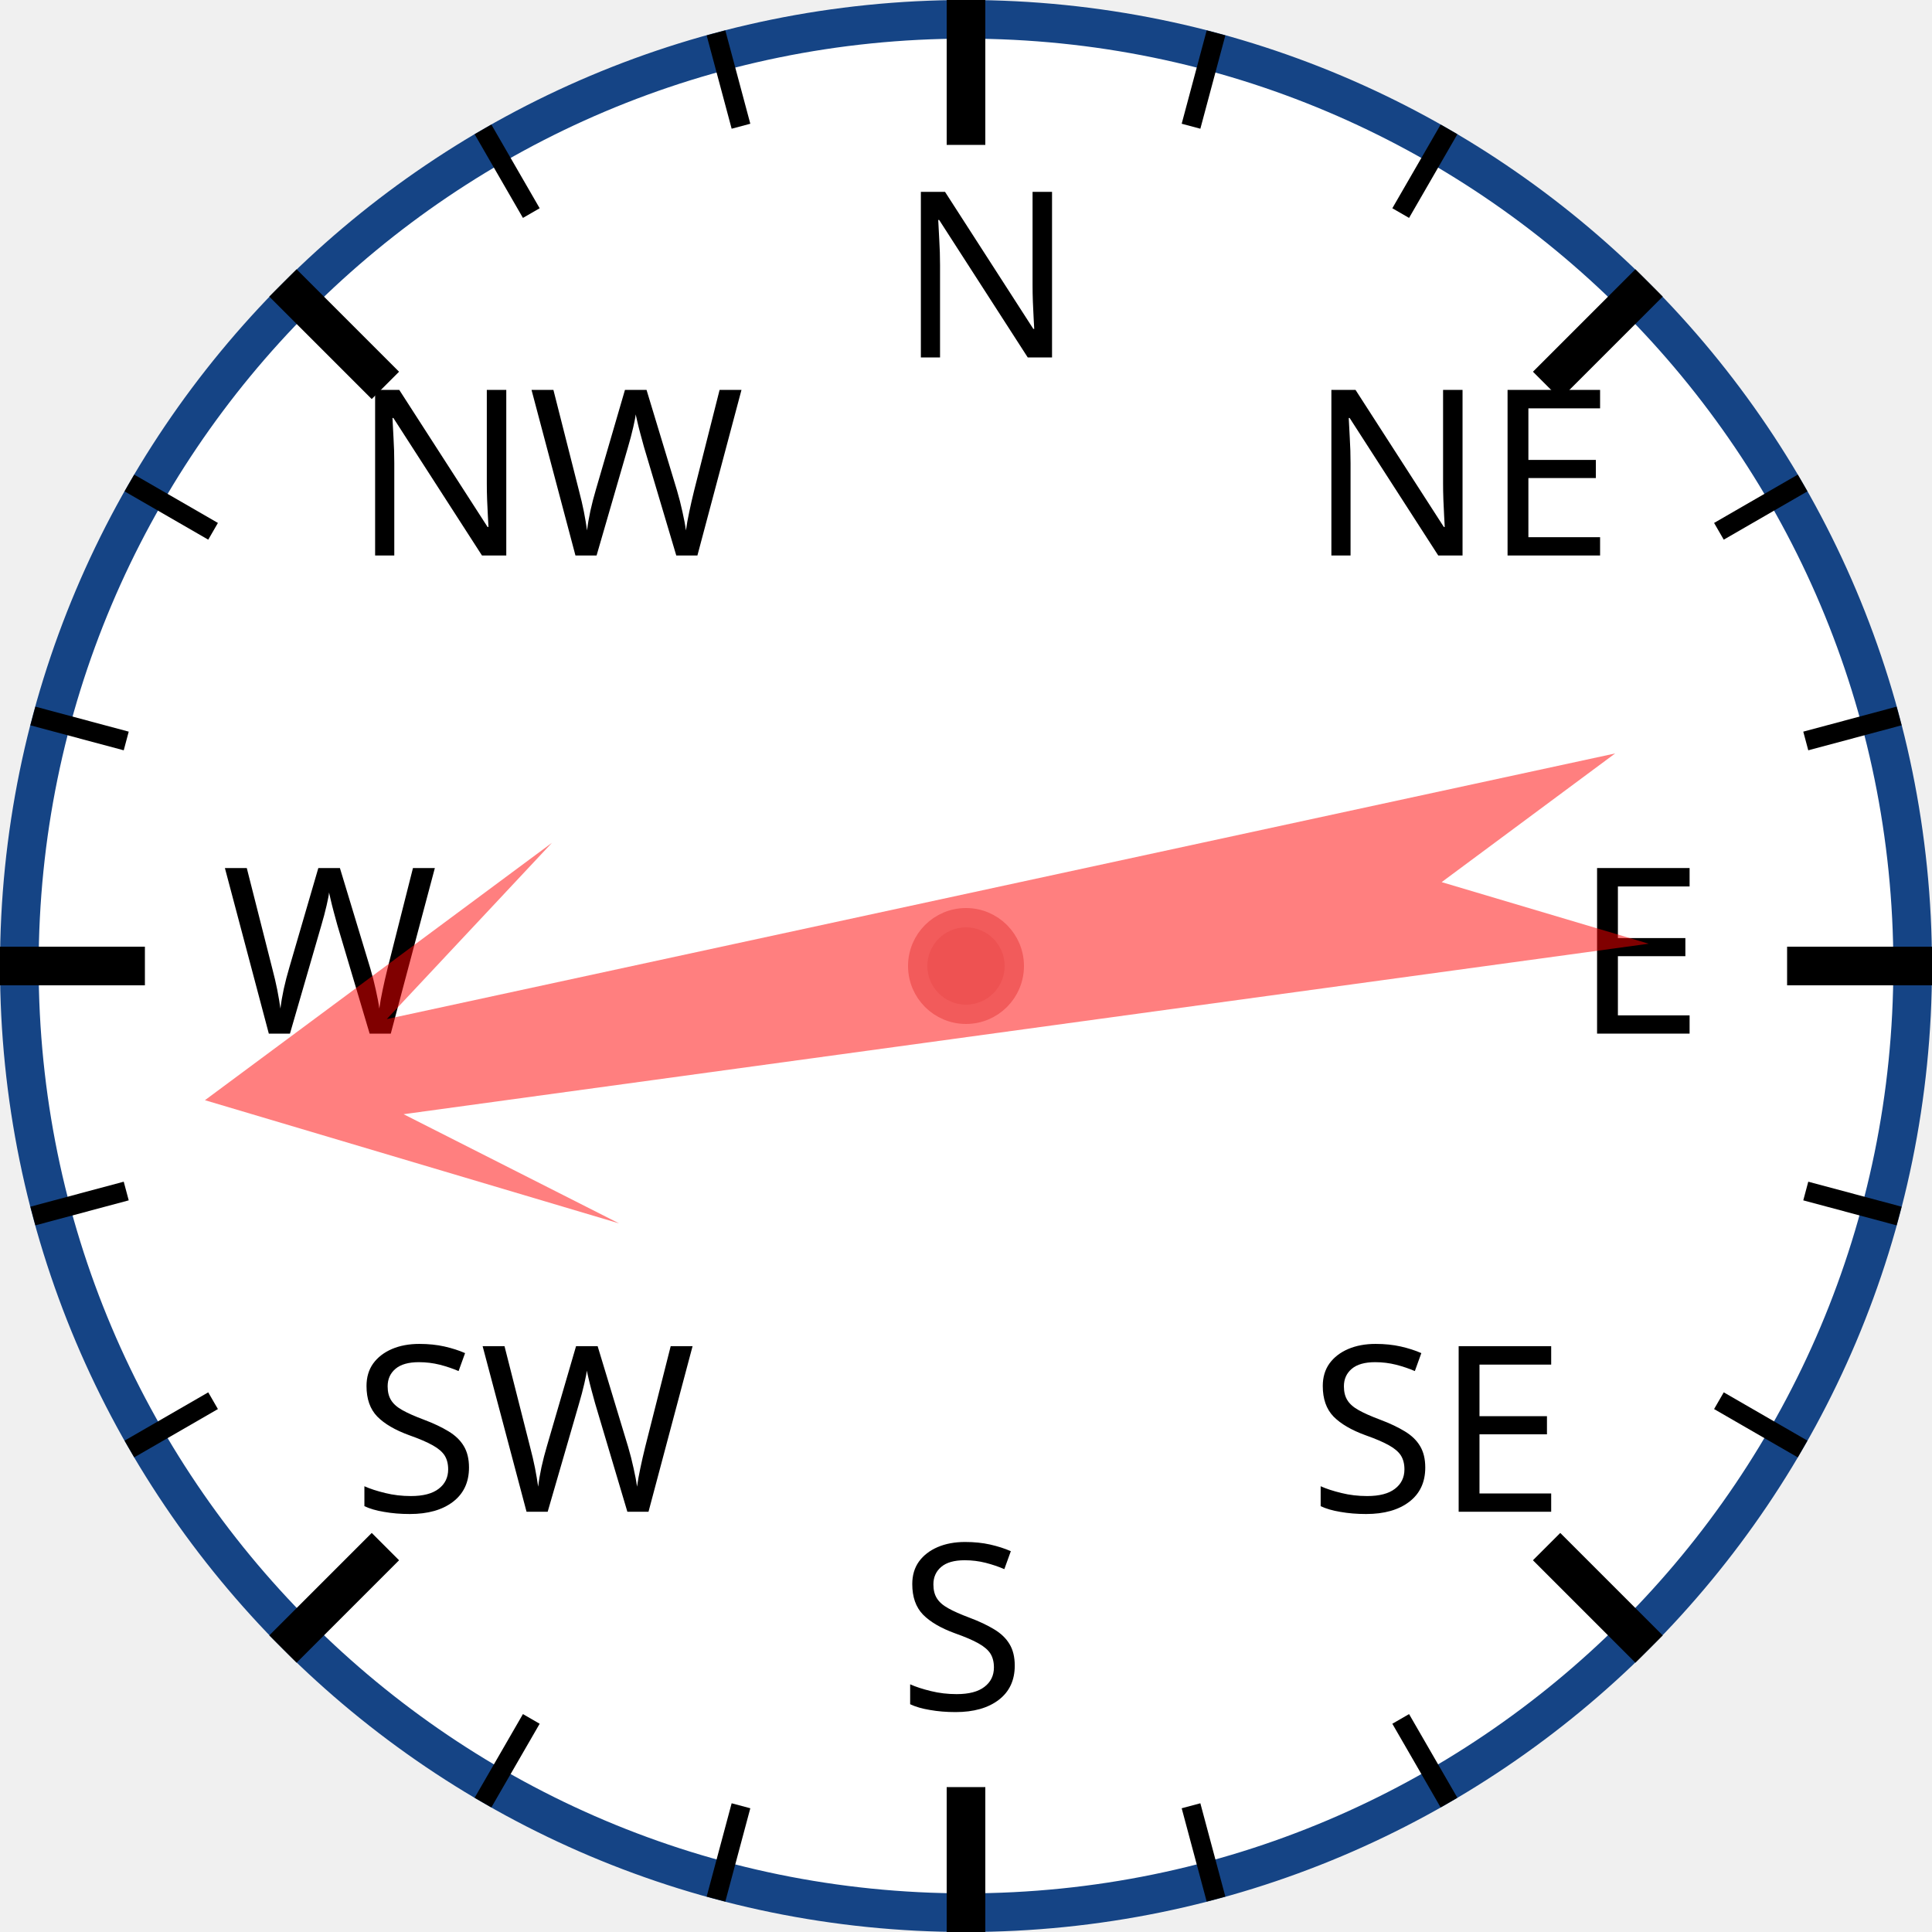
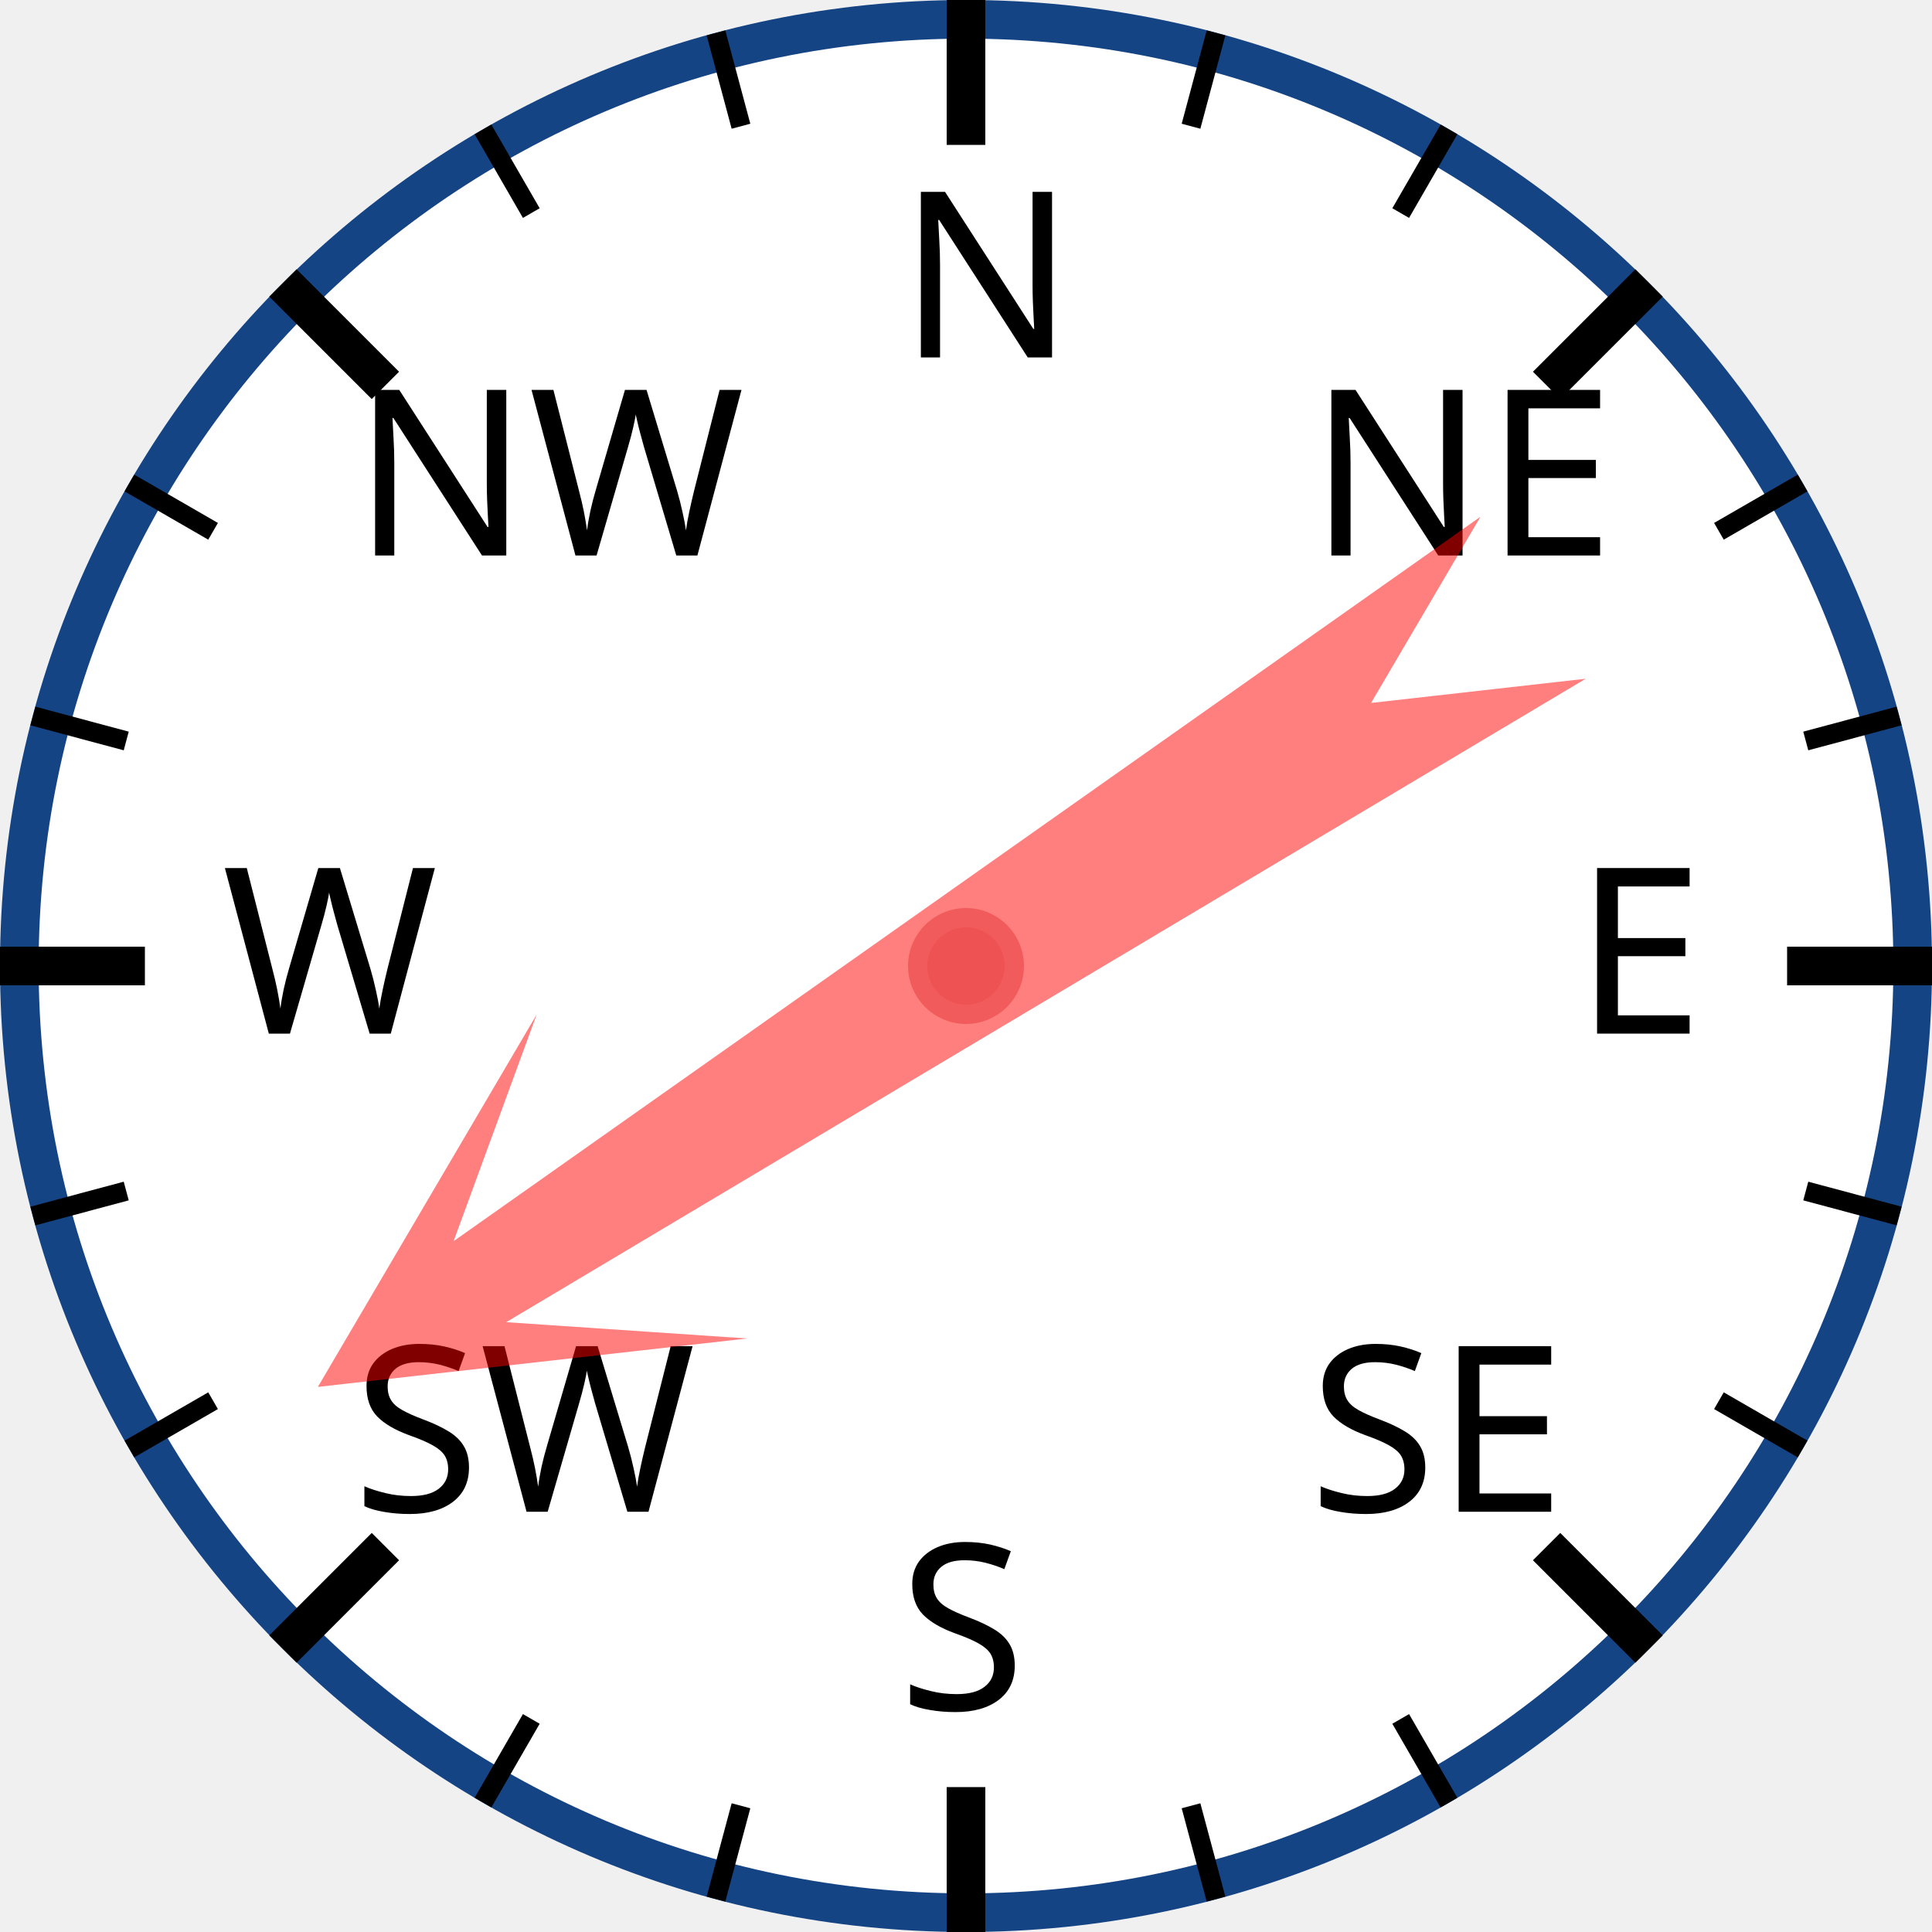
<svg xmlns="http://www.w3.org/2000/svg" width="120px" height="120px" viewBox="0 0 200 200">
  <circle cx="100" cy="100" r="98" style="fill: white; stroke: #154485; stroke-width: 4;" />
  <text x="93.0" y="37.0" style="font-family: sans-serif; font-size: 18pt;">N</text>
  <line x1="100.0" y1="0.0" x2="100.0" y2="15.0" style="stroke: black; stroke-width: 4;" />
  <line x1="74.118" y1="3.407" x2="76.706" y2="13.067" style="stroke: black; stroke-width: 2;" />
  <line x1="50" y1="13.397" x2="55" y2="22.058" style="stroke: black; stroke-width: 2;" />
  <text x="36.503" y="57.503" style="font-family: sans-serif; font-size: 18pt;">NW</text>
  <line x1="29.289" y1="29.289" x2="39.896" y2="39.896" style="stroke: black; stroke-width: 4;" />
  <line x1="13.397" y1="50" x2="22.058" y2="55" style="stroke: black; stroke-width: 2;" />
  <line x1="3.407" y1="74.118" x2="13.067" y2="76.706" style="stroke: black; stroke-width: 2;" />
  <text x="23.0" y="107.0" style="font-family: sans-serif; font-size: 18pt;">W</text>
  <line x1="0.0" y1="100.0" x2="15.0" y2="100.0" style="stroke: black; stroke-width: 4;" />
  <line x1="3.407" y1="125.882" x2="13.067" y2="123.294" style="stroke: black; stroke-width: 2;" />
  <line x1="13.397" y1="150" x2="22.058" y2="145" style="stroke: black; stroke-width: 2;" />
  <text x="36.503" y="156.497" style="font-family: sans-serif; font-size: 18pt;">SW</text>
  <line x1="29.289" y1="170.711" x2="39.896" y2="160.104" style="stroke: black; stroke-width: 4;" />
  <line x1="50" y1="186.603" x2="55" y2="177.942" style="stroke: black; stroke-width: 2;" />
  <line x1="74.118" y1="196.593" x2="76.706" y2="186.933" style="stroke: black; stroke-width: 2;" />
  <text x="93" y="177.0" style="font-family: sans-serif; font-size: 18pt;">S</text>
  <line x1="100" y1="200.0" x2="100" y2="185.0" style="stroke: black; stroke-width: 4;" />
  <line x1="125.882" y1="196.593" x2="123.294" y2="186.933" style="stroke: black; stroke-width: 2;" />
  <line x1="150.0" y1="186.603" x2="145.0" y2="177.942" style="stroke: black; stroke-width: 2;" />
  <text x="135.497" y="156.497" style="font-family: sans-serif; font-size: 18pt;">SE</text>
  <line x1="170.711" y1="170.711" x2="160.104" y2="160.104" style="stroke: black; stroke-width: 4;" />
  <line x1="186.603" y1="150" x2="177.942" y2="145" style="stroke: black; stroke-width: 2;" />
  <line x1="196.593" y1="125.882" x2="186.933" y2="123.294" style="stroke: black; stroke-width: 2;" />
  <text x="163.0" y="107" style="font-family: sans-serif; font-size: 18pt;">E</text>
  <line x1="200.0" y1="100" x2="185.0" y2="100" style="stroke: black; stroke-width: 4;" />
  <line x1="196.593" y1="74.118" x2="186.933" y2="76.706" style="stroke: black; stroke-width: 2;" />
  <line x1="186.603" y1="50" x2="177.942" y2="55" style="stroke: black; stroke-width: 2;" />
  <text x="135.497" y="57.503" style="font-family: sans-serif; font-size: 18pt;">NE</text>
  <line x1="170.711" y1="29.289" x2="160.104" y2="39.896" style="stroke: black; stroke-width: 4;" />
  <line x1="150" y1="13.397" x2="145" y2="22.058" style="stroke: black; stroke-width: 2;" />
  <line x1="125.882" y1="3.407" x2="123.294" y2="13.067" style="stroke: black; stroke-width: 2;" />
-   <polygon points="100 20 120 60 105 40 110 170 100 150 90 170 95 40 80 60" style="fill: red; fill-opacity: 0.5;" transform="rotate(260,100,100)" />
+   <polygon points="100 20 120 60 105 40 110 170 100 150 90 170 95 40 80 60" style="fill: red; fill-opacity: 0.5;" transform="rotate(237,100,100)" />
  <circle cx="100" cy="100" r="5" style="fill: #EE5252; stroke: #F25B5B; stroke-width: 2;" />
</svg>
